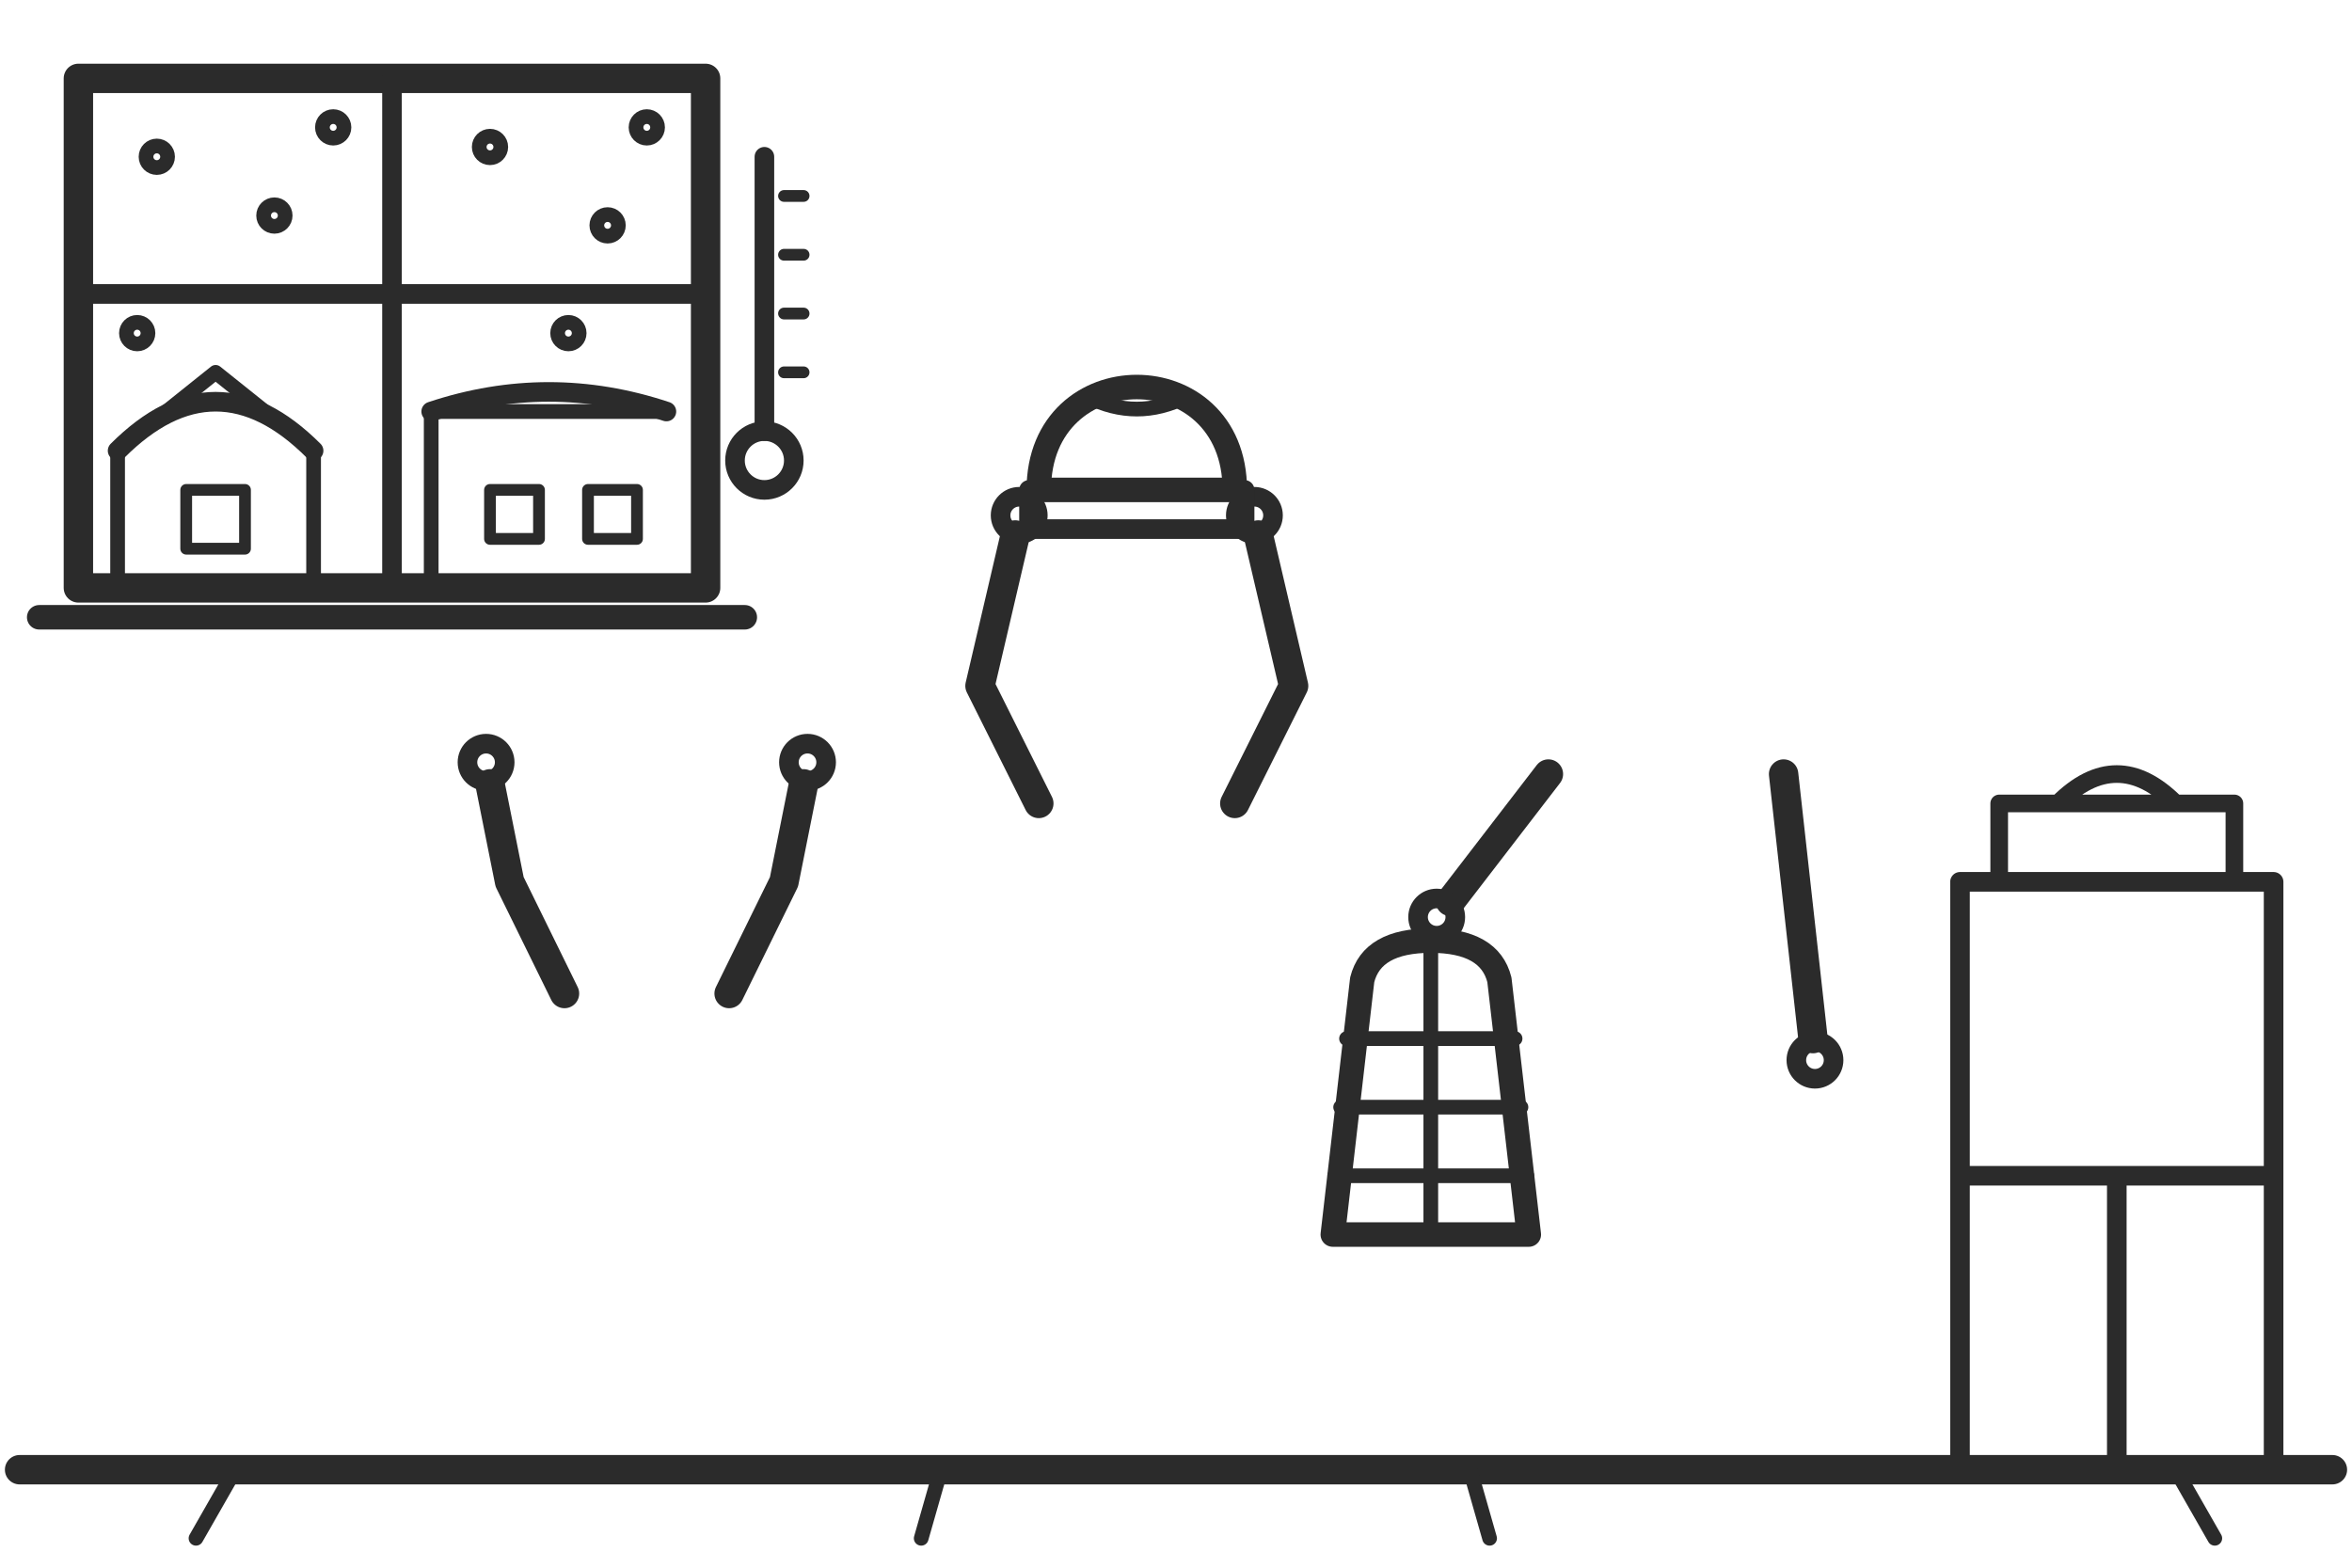
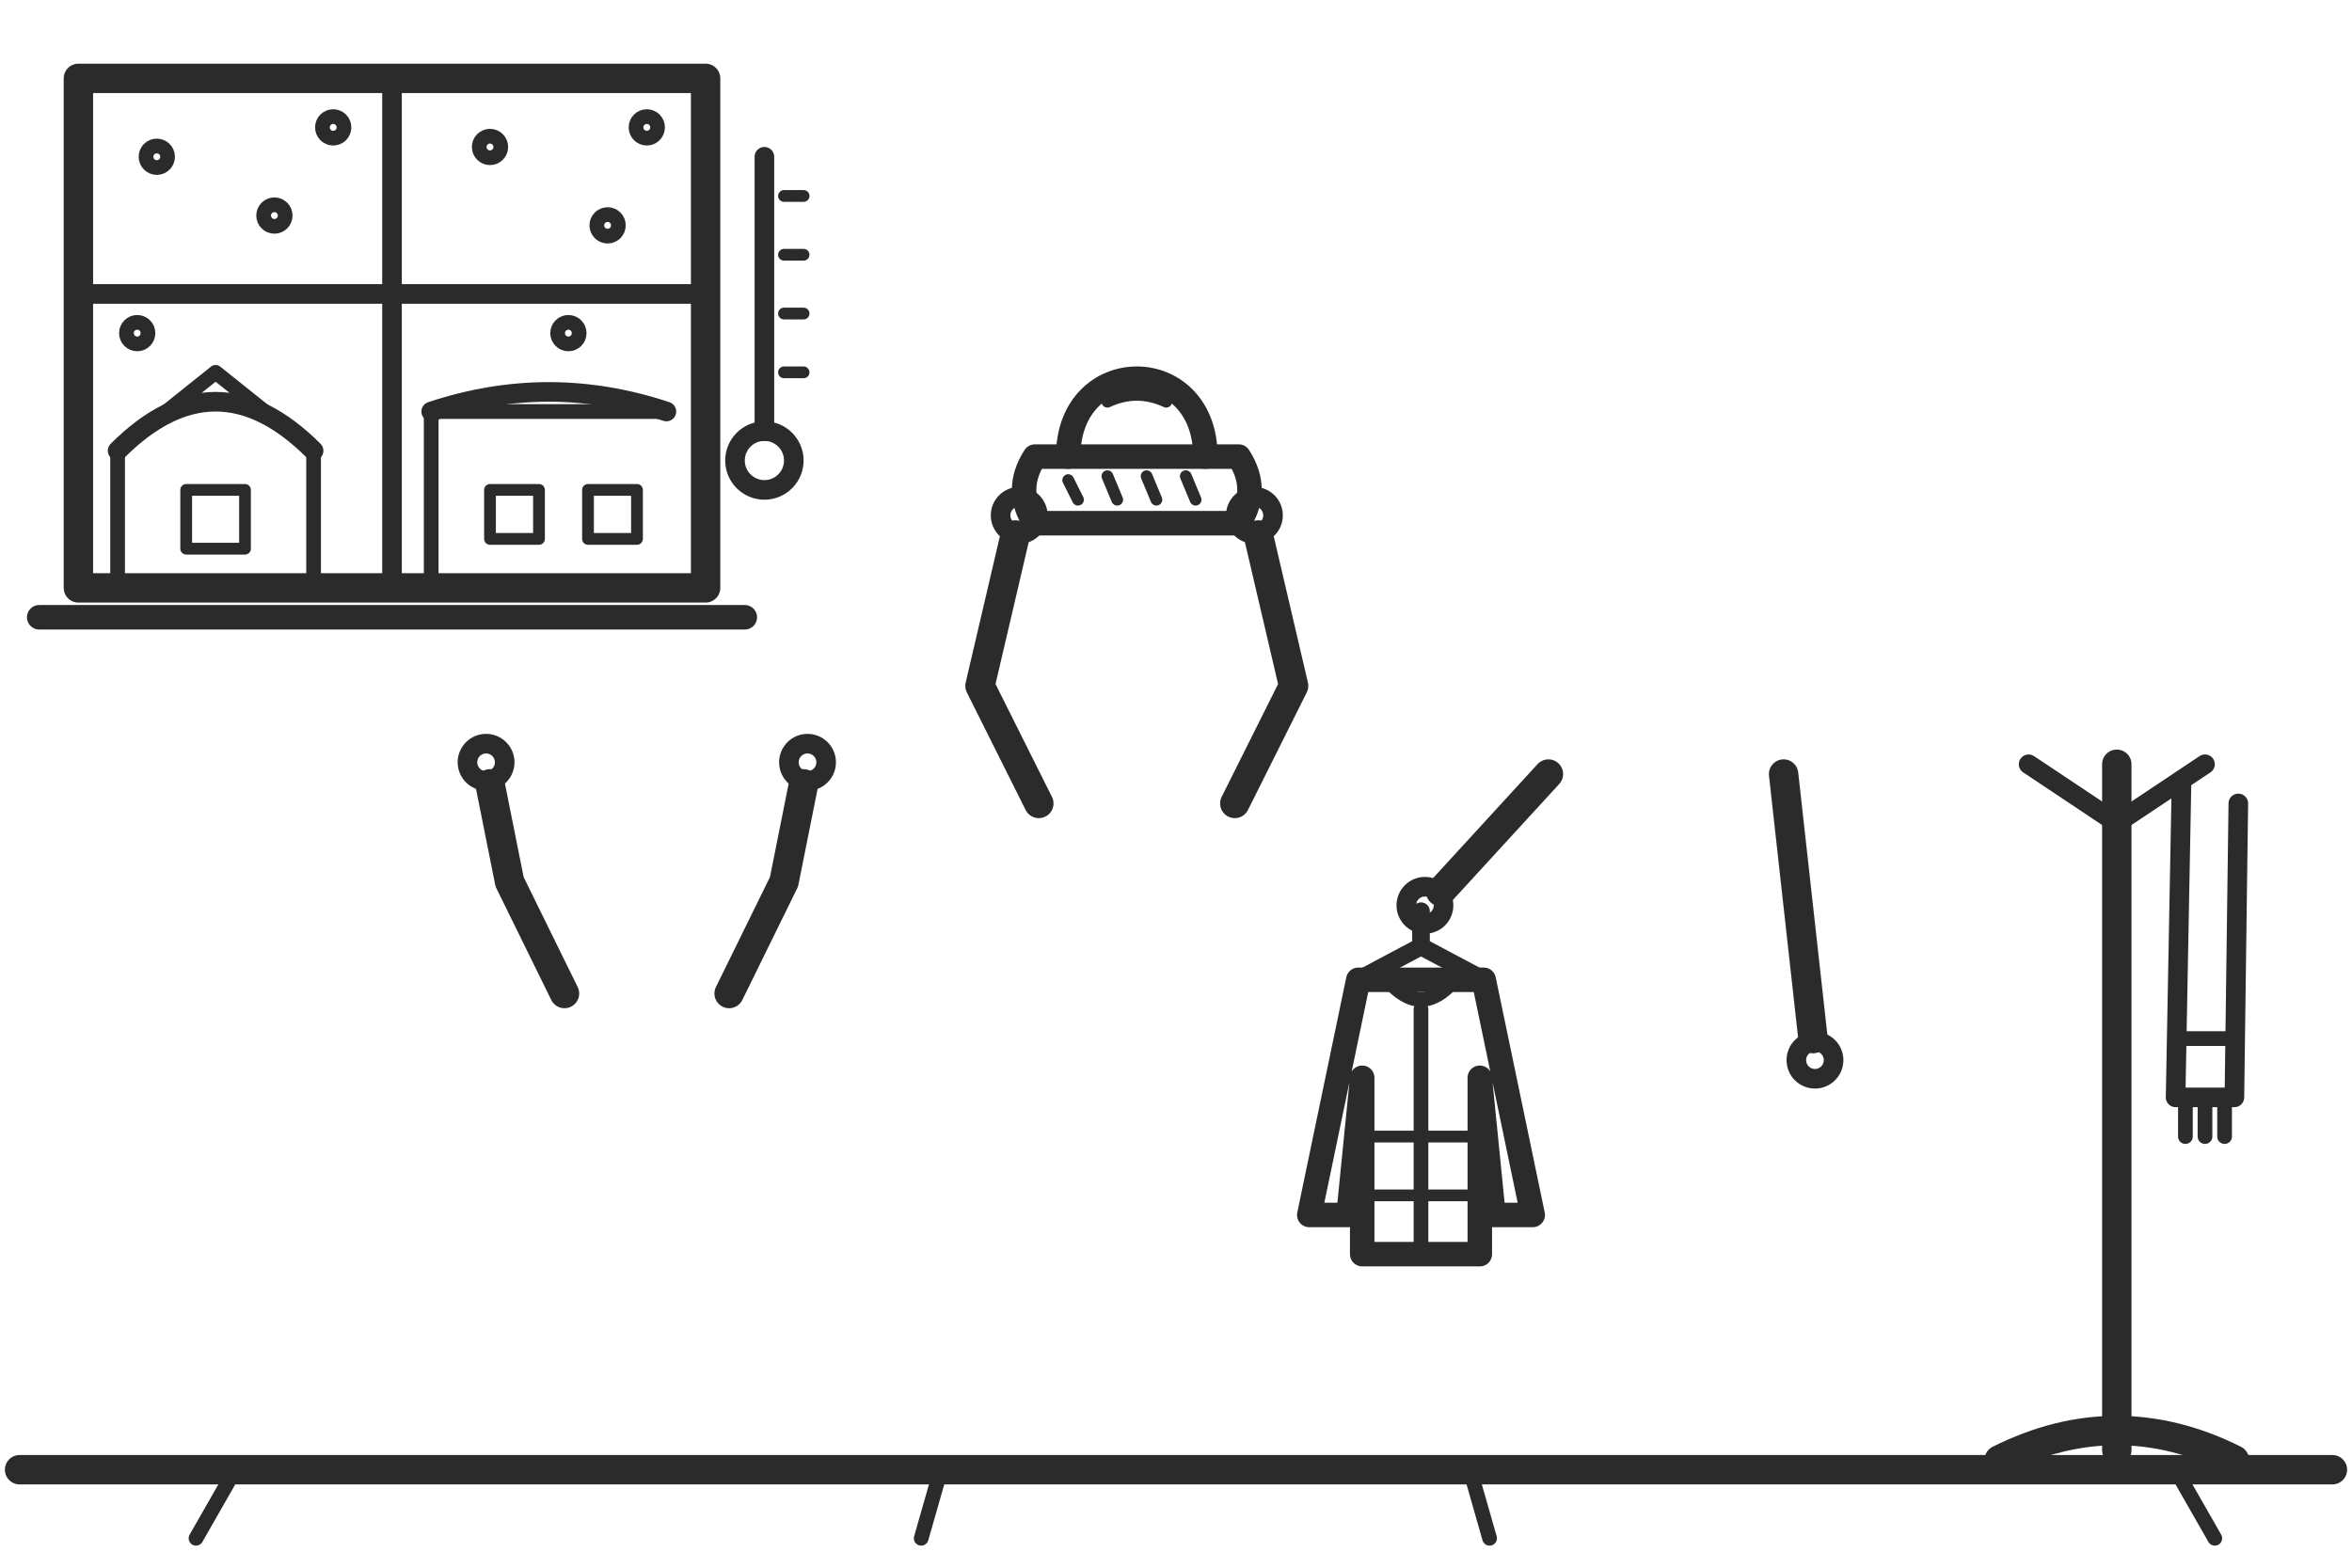
<svg xmlns="http://www.w3.org/2000/svg" viewBox="0 0 240 160">
  <g fill="none" stroke="#2b2b2b" stroke-width="3" stroke-linecap="round" stroke-linejoin="round">
    <path d="M2 150 H238" />
    <path d="M24 150 L20 157 M96 150 L94 157 M150 150 L152 157 M222 150 L226 157" stroke-width="1.5" />
    <path d="M8 8 H72 V60 H8 Z" />
    <path d="M40 8 V60 M8 30 H72" stroke-width="2" />
    <path d="M4 63 H76" stroke-width="2.5" />
    <path d="M12 60 V46 L22 38 L32 46 V60 M44 60 V42 H68" stroke-width="1.5" />
    <path d="M12 46 Q22 36 32 46 M44 42 Q56 38 68 42" stroke-width="2" />
    <path d="M50 50 H55 V55 H50 Z M60 50 H65 V55 H60 Z M19 50 H25 V56 H19 Z" stroke-width="1.2" />
    <circle cx="16" cy="16" r="1.1" stroke-width="1.5" />
    <circle cx="28" cy="22" r="1.1" stroke-width="1.5" />
    <circle cx="34" cy="13" r="1.1" stroke-width="1.5" />
    <circle cx="50" cy="15" r="1.1" stroke-width="1.5" />
    <circle cx="62" cy="23" r="1.1" stroke-width="1.5" />
    <circle cx="66" cy="13" r="1.1" stroke-width="1.5" />
    <circle cx="14" cy="34" r="1.1" stroke-width="1.5" />
    <circle cx="58" cy="34" r="1.1" stroke-width="1.5" />
    <path d="M78 16 V44" stroke-width="2" />
    <circle cx="78" cy="47" r="3" stroke-width="2" />
    <path d="M80 20 H82 M80 26 H82 M80 32 H82 M80 38 H82" stroke-width="1.2" />
-     <path d="M200 150 V90 H232 V150 M200 120 H232 M216 120 V150" stroke-width="2" />
-     <path d="M204 90 V82 H228 V90 M210 82 Q216 76 222 82" stroke-width="1.8" />
+     <path d="M216 148 V78 M204 149 Q216 143 228 149" />
+     <path d="M216 84 L207 78 M216 84 L225 78" stroke-width="2" />
+     <path d="M222.6 80 L222 112 H228 L228.4 82" stroke-width="2" />
+     <path d="M222.4 106 H228.2 M223 112 V116 M225 112 V116 M227 112 V116" stroke-width="1.5" />
    <use href="#misha-noarms" x="46" y="52" width="40" height="100" />
    <path d="M57.6 101.4 L52 90 L50 80" />
    <circle cx="49.6" cy="77.8" r="1.9" stroke-width="2" />
    <path d="M74.4 101.4 L80 90 L82 80" />
    <circle cx="82.4" cy="77.8" r="1.9" stroke-width="2" />
    <use href="#wang-noarms" x="96" y="52" width="40" height="100" />
    <path d="M106 82 L100 70 L103.6 54.6" />
    <circle cx="104" cy="52.6" r="1.9" stroke-width="2" />
    <path d="M126 82 L132 70 L128.4 54.6" />
    <circle cx="128" cy="52.6" r="1.9" stroke-width="2" />
-     <path d="M106 50 C106 36 126 36 126 50 Z" stroke-width="2.5" />
-     <path d="M105 50 H127 V54 H105 Z" stroke-width="2" />
-     <path d="M111 40.5 Q116 43 121 40.5" stroke-width="1.5" />
+     <path d="M109 46.6 C109 36 123 36 123 46.6" stroke-width="2.5" />
+     <path d="M105.6 46.6 H126.4 Q128.6 50 126.4 53.4 H105.6 Q103.4 50 105.6 46.6 Z" stroke-width="2.5" />
+     <path d="M109 49 L110 51 M113 48.6 L114 51 M117 48.6 L118 51 M121 48.6 L122 51" stroke-width="1.2" />
+     <path d="M113 41 Q116 39.6 119 41" stroke-width="1.2" />
    <use href="#ivan-noarms" x="150" y="52" width="40" height="100" />
-     <path d="M158 79 L148 92" />
-     <circle cx="146.6" cy="93.6" r="1.9" stroke-width="2" />
+     <path d="M158 79 L147 91" />
+     <circle cx="145.4" cy="92.4" r="1.9" stroke-width="2" />
    <path d="M182 79 L185 106" />
    <circle cx="185.2" cy="108.2" r="1.9" stroke-width="2" />
-     <path d="M146 96 Q140 96 139 100 L136 126 H156 L153 100 Q152 96 146 96 Z" stroke-width="2.5" />
-     <path d="M137.4 106 H154.6 M136.8 113 H155.2 M136.2 120 H155.8 M146 96 V126" stroke-width="1.5" />
+     <path d="M145 93 V96.6 M138.6 100 L145 96.6 L151.4 100" stroke-width="1.8" />
+     <path d="M138.6 100 L133.6 124 H137.6 L139 110 V128 H151 V110 L152.4 124 H156.4 L151.4 100 Z" stroke-width="2.5" />
+     <path d="M141.6 100 Q145 104 148.4 100 M145 103 V128" stroke-width="1.5" />
+     <path d="M139 116 H151 M139 122 H151" stroke-width="1.2" />
  </g>
</svg>
